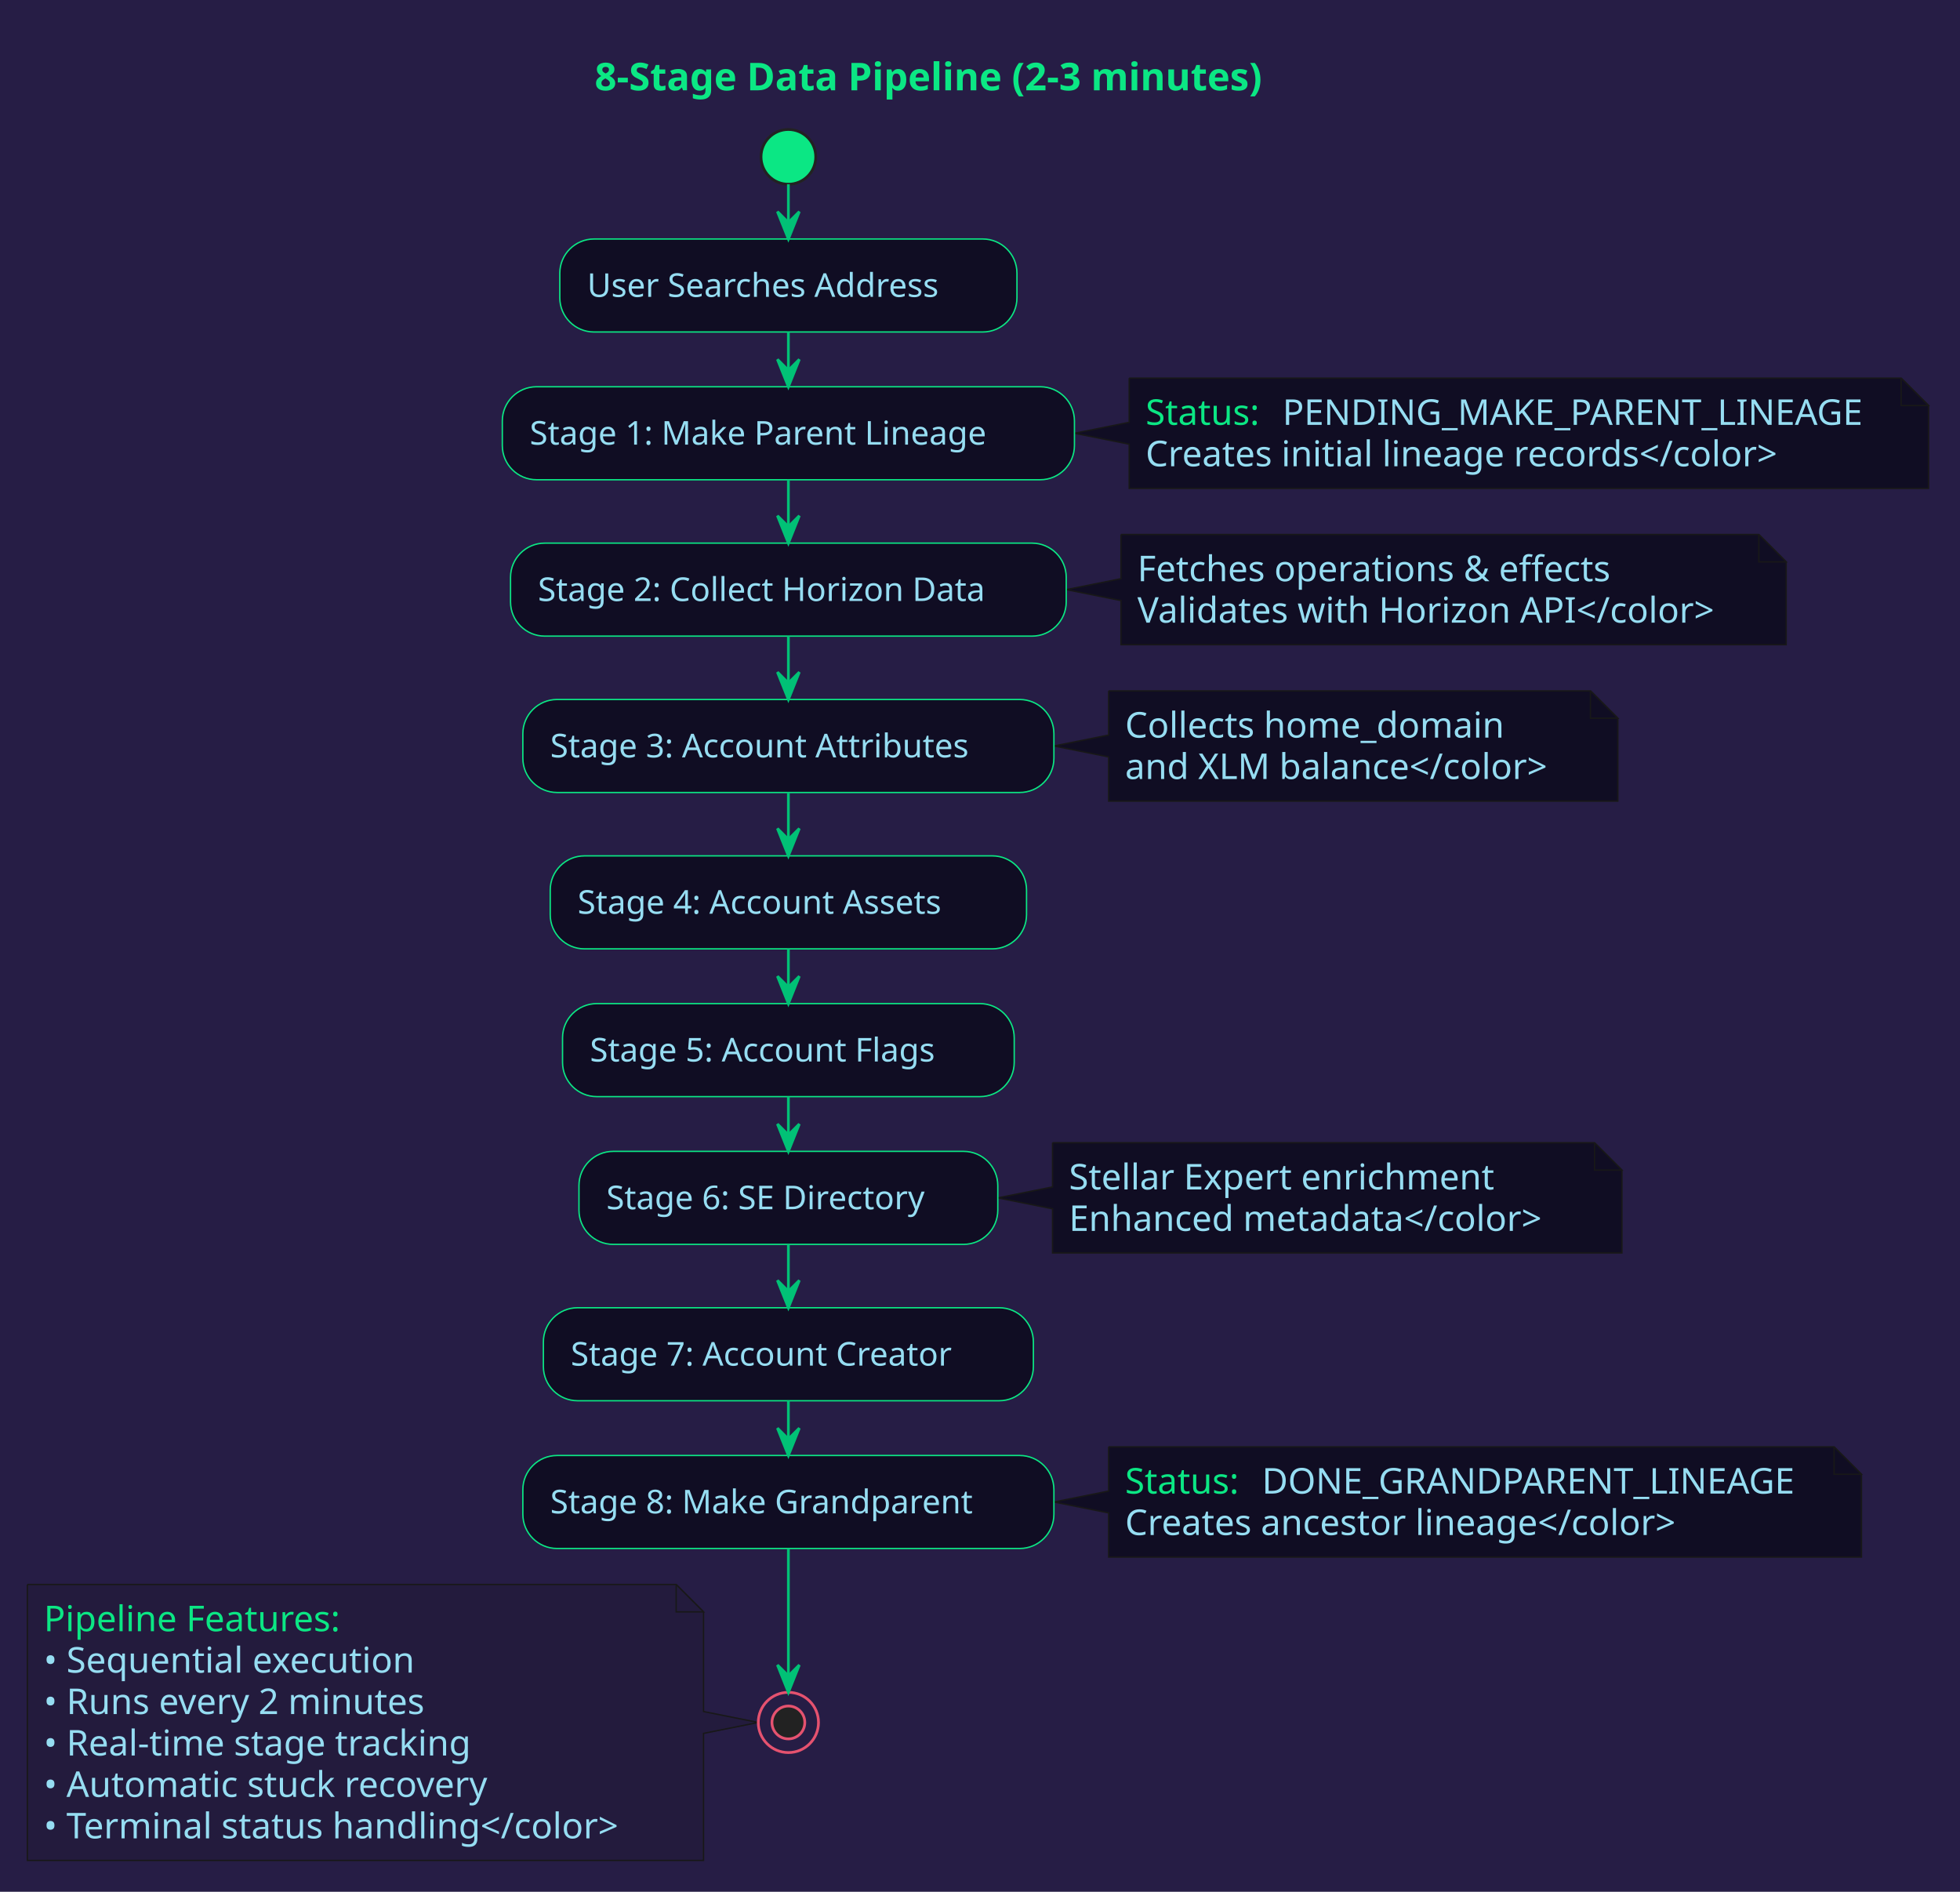
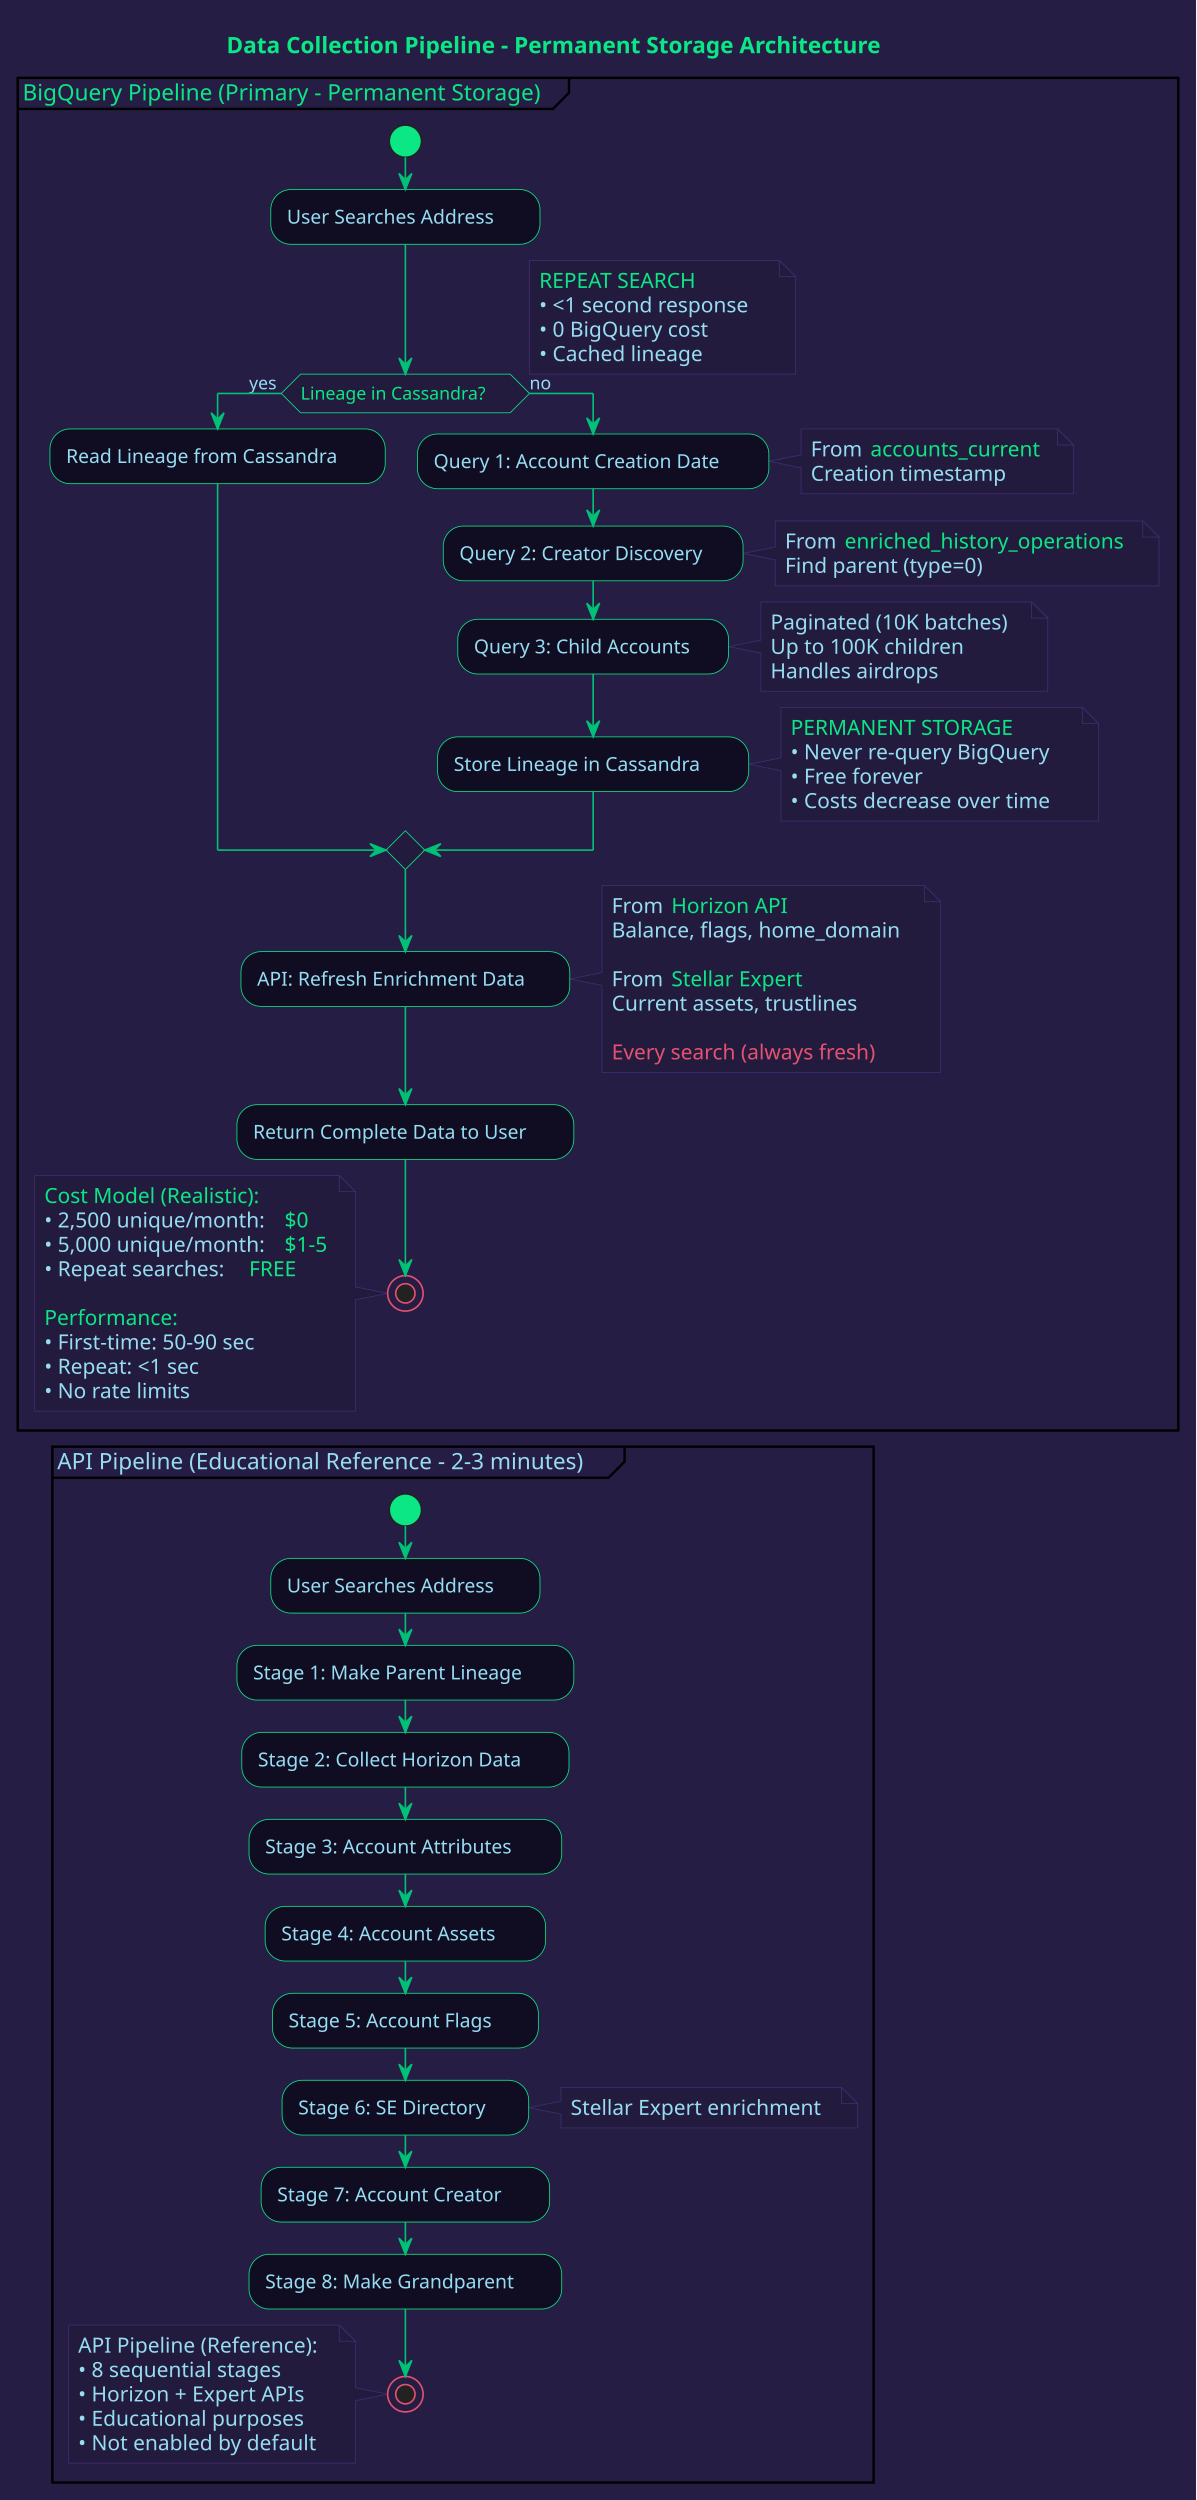
- <svg xmlns="http://www.w3.org/2000/svg" contentStyleType="text/css" height="691px" preserveAspectRatio="none" style="width:716px;height:691px;background:#261D45;" version="1.1" viewBox="0 0 716 691" width="716px" zoomAndPan="magnify">
+ <svg xmlns="http://www.w3.org/2000/svg" contentStyleType="text/css" height="1551px" preserveAspectRatio="none" style="width:742px;height:1551px;background:#261D45;" version="1.1" viewBox="0 0 742 1551" width="742px" zoomAndPan="magnify">
  <defs />
  <g>
-     <rect fill="#261D45" height="691" style="stroke:none;stroke-width:1.0;" width="716" x="0" y="0" />
-     <text fill="#0BE784" font-family="sans-serif" font-size="14" font-weight="bold" lengthAdjust="spacing" textLength="279" x="217.25" y="32.995">8-Stage Data Pipeline (2-3 minutes)</text>
-     <ellipse cx="288" cy="57.297" fill="#0BE784" rx="10" ry="10" style="stroke:#222222;stroke-width:1.0;" />
-     <rect fill="#100D23" height="33.969" rx="12.5" ry="12.5" style="stroke:#0BE784;stroke-width:0.5;" width="167" x="204.5" y="87.297" />
-     <text fill="#96DDF2" font-family="sans-serif" font-size="12" lengthAdjust="spacing" textLength="147" x="214.5" y="108.436">User Searches Address</text>
-     <path d="M412.5,138.117 L412.5,154.25 L392.5,158.25 L412.5,162.25 L412.5,178.383 A0,0 0 0 0 412.5,178.383 L704.5,178.383 A0,0 0 0 0 704.5,178.383 L704.5,148.117 L694.5,138.117 L412.5,138.117 A0,0 0 0 0 412.5,138.117 " fill="#100D23" style="stroke:#181818;stroke-width:0.5;" />
-     <path d="M694.5,138.117 L694.5,148.117 L704.5,148.117 L694.5,138.117 " fill="#100D23" style="stroke:#181818;stroke-width:0.5;" />
-     <text fill="#0BE784" font-family="sans-serif" font-size="13" lengthAdjust="spacing" textLength="46" x="418.5" y="155.184">Status:</text>
-     <text fill="#96DDF2" font-family="sans-serif" font-size="13" lengthAdjust="spacing" textLength="4" x="464.5" y="155.184"> </text>
-     <text fill="#96DDF2" font-family="sans-serif" font-size="13" lengthAdjust="spacing" textLength="221" x="468.5" y="155.184">PENDING_MAKE_PARENT_LINEAGE</text>
-     <text fill="#96DDF2" font-family="sans-serif" font-size="13" lengthAdjust="spacing" textLength="246" x="418.5" y="170.317">Creates initial lineage records&lt;/color&gt;</text>
-     <rect fill="#100D23" height="33.969" rx="12.5" ry="12.5" style="stroke:#0BE784;stroke-width:0.5;" width="209" x="183.5" y="141.266" />
-     <text fill="#96DDF2" font-family="sans-serif" font-size="12" lengthAdjust="spacing" textLength="189" x="193.5" y="162.404">Stage 1: Make Parent Lineage</text>
-     <path d="M409.5,195.234 L409.5,211.367 L389.5,215.367 L409.5,219.367 L409.5,235.5 A0,0 0 0 0 409.5,235.5 L652.5,235.5 A0,0 0 0 0 652.5,235.5 L652.5,205.234 L642.5,195.234 L409.5,195.234 A0,0 0 0 0 409.5,195.234 " fill="#100D23" style="stroke:#181818;stroke-width:0.5;" />
-     <path d="M642.5,195.234 L642.5,205.234 L652.5,205.234 L642.5,195.234 " fill="#100D23" style="stroke:#181818;stroke-width:0.5;" />
-     <text fill="#96DDF2" font-family="sans-serif" font-size="13" lengthAdjust="spacing" textLength="184" x="415.5" y="212.301">Fetches operations &amp; effects</text>
-     <text fill="#96DDF2" font-family="sans-serif" font-size="13" lengthAdjust="spacing" textLength="222" x="415.5" y="227.434">Validates with Horizon API&lt;/color&gt;</text>
-     <rect fill="#100D23" height="33.969" rx="12.5" ry="12.5" style="stroke:#0BE784;stroke-width:0.5;" width="203" x="186.5" y="198.383" />
-     <text fill="#96DDF2" font-family="sans-serif" font-size="12" lengthAdjust="spacing" textLength="183" x="196.5" y="219.522">Stage 2: Collect Horizon Data</text>
-     <path d="M405,252.352 L405,268.484 L385,272.484 L405,276.484 L405,292.617 A0,0 0 0 0 405,292.617 L591,292.617 A0,0 0 0 0 591,292.617 L591,262.352 L581,252.352 L405,252.352 A0,0 0 0 0 405,252.352 " fill="#100D23" style="stroke:#181818;stroke-width:0.5;" />
-     <path d="M581,252.352 L581,262.352 L591,262.352 L581,252.352 " fill="#100D23" style="stroke:#181818;stroke-width:0.5;" />
-     <text fill="#96DDF2" font-family="sans-serif" font-size="13" lengthAdjust="spacing" textLength="146" x="411" y="269.418">Collects home_domain</text>
-     <text fill="#96DDF2" font-family="sans-serif" font-size="13" lengthAdjust="spacing" textLength="165" x="411" y="284.551">and XLM balance&lt;/color&gt;</text>
-     <rect fill="#100D23" height="33.969" rx="12.5" ry="12.5" style="stroke:#0BE784;stroke-width:0.5;" width="194" x="191" y="255.5" />
-     <text fill="#96DDF2" font-family="sans-serif" font-size="12" lengthAdjust="spacing" textLength="174" x="201" y="276.639">Stage 3: Account Attributes</text>
-     <rect fill="#100D23" height="33.969" rx="12.5" ry="12.5" style="stroke:#0BE784;stroke-width:0.5;" width="174" x="201" y="312.617" />
-     <text fill="#96DDF2" font-family="sans-serif" font-size="12" lengthAdjust="spacing" textLength="154" x="211" y="333.756">Stage 4: Account Assets</text>
-     <rect fill="#100D23" height="33.969" rx="12.5" ry="12.5" style="stroke:#0BE784;stroke-width:0.5;" width="165" x="205.5" y="366.586" />
-     <text fill="#96DDF2" font-family="sans-serif" font-size="12" lengthAdjust="spacing" textLength="145" x="215.5" y="387.725">Stage 5: Account Flags</text>
-     <path d="M384.5,417.406 L384.5,433.539 L364.5,437.539 L384.5,441.539 L384.5,457.672 A0,0 0 0 0 384.5,457.672 L592.5,457.672 A0,0 0 0 0 592.5,457.672 L592.5,427.406 L582.5,417.406 L384.5,417.406 A0,0 0 0 0 384.5,417.406 " fill="#100D23" style="stroke:#181818;stroke-width:0.5;" />
-     <path d="M582.5,417.406 L582.5,427.406 L592.5,427.406 L582.5,417.406 " fill="#100D23" style="stroke:#181818;stroke-width:0.5;" />
-     <text fill="#96DDF2" font-family="sans-serif" font-size="13" lengthAdjust="spacing" textLength="163" x="390.5" y="434.473">Stellar Expert enrichment</text>
-     <text fill="#96DDF2" font-family="sans-serif" font-size="13" lengthAdjust="spacing" textLength="187" x="390.5" y="449.606">Enhanced metadata&lt;/color&gt;</text>
-     <rect fill="#100D23" height="33.969" rx="12.5" ry="12.5" style="stroke:#0BE784;stroke-width:0.5;" width="153" x="211.5" y="420.555" />
-     <text fill="#96DDF2" font-family="sans-serif" font-size="12" lengthAdjust="spacing" textLength="133" x="221.5" y="441.693">Stage 6: SE Directory</text>
-     <rect fill="#100D23" height="33.969" rx="12.5" ry="12.5" style="stroke:#0BE784;stroke-width:0.5;" width="179" x="198.5" y="477.672" />
-     <text fill="#96DDF2" font-family="sans-serif" font-size="12" lengthAdjust="spacing" textLength="159" x="208.5" y="498.81">Stage 7: Account Creator</text>
-     <path d="M405,528.492 L405,544.625 L385,548.625 L405,552.625 L405,568.758 A0,0 0 0 0 405,568.758 L680,568.758 A0,0 0 0 0 680,568.758 L680,538.492 L670,528.492 L405,528.492 A0,0 0 0 0 405,528.492 " fill="#100D23" style="stroke:#181818;stroke-width:0.5;" />
-     <path d="M670,528.492 L670,538.492 L680,538.492 L670,528.492 " fill="#100D23" style="stroke:#181818;stroke-width:0.5;" />
-     <text fill="#0BE784" font-family="sans-serif" font-size="13" lengthAdjust="spacing" textLength="46" x="411" y="545.559">Status:</text>
-     <text fill="#96DDF2" font-family="sans-serif" font-size="13" lengthAdjust="spacing" textLength="4" x="457" y="545.559"> </text>
-     <text fill="#96DDF2" font-family="sans-serif" font-size="13" lengthAdjust="spacing" textLength="204" x="461" y="545.559">DONE_GRANDPARENT_LINEAGE</text>
-     <text fill="#96DDF2" font-family="sans-serif" font-size="13" lengthAdjust="spacing" textLength="217" x="411" y="560.692">Creates ancestor lineage&lt;/color&gt;</text>
-     <rect fill="#100D23" height="33.969" rx="12.5" ry="12.5" style="stroke:#0BE784;stroke-width:0.5;" width="194" x="191" y="531.641" />
-     <text fill="#96DDF2" font-family="sans-serif" font-size="12" lengthAdjust="spacing" textLength="174" x="201" y="552.779">Stage 8: Make Grandparent</text>
-     <path d="M10,578.758 L10,679.555 A0,0 0 0 0 10,679.555 L257,679.555 A0,0 0 0 0 257,679.555 L257,633.156 L277,629.156 L257,625.156 L257,588.758 L247,578.758 L10,578.758 A0,0 0 0 0 10,578.758 " fill="#231B3D" style="stroke:#181818;stroke-width:0.5;" />
-     <path d="M247,578.758 L247,588.758 L257,588.758 L247,578.758 " fill="#231B3D" style="stroke:#181818;stroke-width:0.5;" />
-     <text fill="#0BE784" font-family="sans-serif" font-size="13" lengthAdjust="spacing" textLength="113" x="16" y="595.825">Pipeline Features:</text>
-     <text fill="#96DDF2" font-family="sans-serif" font-size="13" lengthAdjust="spacing" textLength="146" x="16" y="610.957">• Sequential execution</text>
-     <text fill="#96DDF2" font-family="sans-serif" font-size="13" lengthAdjust="spacing" textLength="150" x="16" y="626.09">• Runs every 2 minutes</text>
-     <text fill="#96DDF2" font-family="sans-serif" font-size="13" lengthAdjust="spacing" textLength="168" x="16" y="641.223">• Real-time stage tracking</text>
-     <text fill="#96DDF2" font-family="sans-serif" font-size="13" lengthAdjust="spacing" textLength="175" x="16" y="656.356">• Automatic stuck recovery</text>
-     <text fill="#96DDF2" font-family="sans-serif" font-size="13" lengthAdjust="spacing" textLength="226" x="16" y="671.489">• Terminal status handling&lt;/color&gt;</text>
-     <ellipse cx="288" cy="629.156" fill="none" rx="11" ry="11" style="stroke:#E5526F;stroke-width:1.0;" />
-     <ellipse cx="288" cy="629.156" fill="#222222" rx="6" ry="6" style="stroke:#E5526F;stroke-width:1.0;" />
-     <line style="stroke:#01C176;stroke-width:1.0;" x1="288" x2="288" y1="67.297" y2="87.297" />
-     <polygon fill="#01C176" points="284,77.297,288,87.297,292,77.297,288,81.297" style="stroke:#01C176;stroke-width:1.0;" />
-     <line style="stroke:#01C176;stroke-width:1.0;" x1="288" x2="288" y1="121.266" y2="141.266" />
-     <polygon fill="#01C176" points="284,131.266,288,141.266,292,131.266,288,135.266" style="stroke:#01C176;stroke-width:1.0;" />
-     <line style="stroke:#01C176;stroke-width:1.0;" x1="288" x2="288" y1="175.234" y2="198.383" />
-     <polygon fill="#01C176" points="284,188.383,288,198.383,292,188.383,288,192.383" style="stroke:#01C176;stroke-width:1.0;" />
-     <line style="stroke:#01C176;stroke-width:1.0;" x1="288" x2="288" y1="232.352" y2="255.5" />
-     <polygon fill="#01C176" points="284,245.5,288,255.5,292,245.5,288,249.5" style="stroke:#01C176;stroke-width:1.0;" />
-     <line style="stroke:#01C176;stroke-width:1.0;" x1="288" x2="288" y1="289.469" y2="312.617" />
-     <polygon fill="#01C176" points="284,302.617,288,312.617,292,302.617,288,306.617" style="stroke:#01C176;stroke-width:1.0;" />
-     <line style="stroke:#01C176;stroke-width:1.0;" x1="288" x2="288" y1="346.586" y2="366.586" />
-     <polygon fill="#01C176" points="284,356.586,288,366.586,292,356.586,288,360.586" style="stroke:#01C176;stroke-width:1.0;" />
-     <line style="stroke:#01C176;stroke-width:1.0;" x1="288" x2="288" y1="400.555" y2="420.555" />
-     <polygon fill="#01C176" points="284,410.555,288,420.555,292,410.555,288,414.555" style="stroke:#01C176;stroke-width:1.0;" />
-     <line style="stroke:#01C176;stroke-width:1.0;" x1="288" x2="288" y1="454.523" y2="477.672" />
-     <polygon fill="#01C176" points="284,467.672,288,477.672,292,467.672,288,471.672" style="stroke:#01C176;stroke-width:1.0;" />
-     <line style="stroke:#01C176;stroke-width:1.0;" x1="288" x2="288" y1="511.641" y2="531.641" />
-     <polygon fill="#01C176" points="284,521.641,288,531.641,292,521.641,288,525.641" style="stroke:#01C176;stroke-width:1.0;" />
-     <line style="stroke:#01C176;stroke-width:1.0;" x1="288" x2="288" y1="565.609" y2="618.156" />
-     <polygon fill="#01C176" points="284,608.156,288,618.156,292,608.156,288,612.156" style="stroke:#01C176;stroke-width:1.0;" />
+     <rect fill="#261D45" height="1551" style="stroke:none;stroke-width:1.0;" width="742" x="0" y="0" />
+     <text fill="#0BE784" font-family="sans-serif" font-size="14" font-weight="bold" lengthAdjust="spacing" textLength="458" x="140.5" y="32.995">Data Collection Pipeline - Permanent Storage Architecture</text>
+     <rect fill="none" height="839.203" style="stroke:#000000;stroke-width:1.5;" width="720" x="11" y="48.297" />
+     <path d="M353,48.297 L353,57.594 L343,67.594 L11,67.594 " fill="none" style="stroke:#000000;stroke-width:1.5;" />
+     <text fill="#0BE784" font-family="sans-serif" font-size="14" lengthAdjust="spacing" textLength="332" x="14" y="62.292">BigQuery Pipeline (Primary - Permanent Storage)</text>
+     <ellipse cx="251.5" cy="87.594" fill="#0BE784" rx="10" ry="10" style="stroke:#222222;stroke-width:1.0;" />
+     <rect fill="#100D23" height="33.969" rx="12.5" ry="12.5" style="stroke:#0BE784;stroke-width:0.5;" width="167" x="168" y="117.594" />
+     <text fill="#96DDF2" font-family="sans-serif" font-size="12" lengthAdjust="spacing" textLength="147" x="178" y="138.732">User Searches Address</text>
+     <path d="M328.5,161.562 L328.5,232.094 L493.5,232.094 L493.5,171.562 L483.5,161.562 L328.5,161.562 " fill="#231B3D" style="stroke:#3F2C70;stroke-width:0.5;" />
+     <path d="M483.5,161.562 L483.5,171.562 L493.5,171.562 L483.5,161.562 " fill="#231B3D" style="stroke:#3F2C70;stroke-width:0.5;" />
+     <text fill="#0BE784" font-family="sans-serif" font-size="13" lengthAdjust="spacing" textLength="105" x="334.5" y="178.629">REPEAT SEARCH</text>
+     <text fill="#96DDF2" font-family="sans-serif" font-size="13" lengthAdjust="spacing" textLength="144" x="334.5" y="193.762">• &lt;1 second response</text>
+     <text fill="#96DDF2" font-family="sans-serif" font-size="13" lengthAdjust="spacing" textLength="113" x="334.5" y="208.895">• 0 BigQuery cost</text>
+     <text fill="#96DDF2" font-family="sans-serif" font-size="13" lengthAdjust="spacing" textLength="110" x="334.5" y="224.028">• Cached lineage</text>
+     <polygon fill="#231B3D" points="186.5,232.094,316.5,232.094,328.5,244.094,316.5,256.094,186.5,256.094,174.5,244.094,186.5,232.094" style="stroke:#0BE784;stroke-width:0.5;" />
+     <text fill="#0BE784" font-family="sans-serif" font-size="11" lengthAdjust="spacing" textLength="130" x="186.5" y="247.902">Lineage in Cassandra?</text>
+     <text fill="#96DDF2" font-family="sans-serif" font-size="11" lengthAdjust="spacing" textLength="20" x="154.5" y="241.5">yes</text>
+     <text fill="#96DDF2" font-family="sans-serif" font-size="11" lengthAdjust="spacing" textLength="14" x="328.5" y="241.5">no</text>
+     <rect fill="#100D23" height="33.969" rx="12.5" ry="12.5" style="stroke:#0BE784;stroke-width:0.5;" width="208" x="31" y="266.094" />
+     <text fill="#96DDF2" font-family="sans-serif" font-size="12" lengthAdjust="spacing" textLength="188" x="41" y="287.232">Read Lineage from Cassandra</text>
+     <path d="M497,266.094 L497,282.227 L477,286.227 L497,290.227 L497,306.359 A0,0 0 0 0 497,306.359 L666,306.359 A0,0 0 0 0 666,306.359 L666,276.094 L656,266.094 L497,266.094 A0,0 0 0 0 497,266.094 " fill="#231B3D" style="stroke:#3F2C70;stroke-width:0.5;" />
+     <path d="M656,266.094 L656,276.094 L666,276.094 L656,266.094 " fill="#231B3D" style="stroke:#3F2C70;stroke-width:0.5;" />
+     <text fill="#96DDF2" font-family="sans-serif" font-size="13" lengthAdjust="spacing" textLength="33" x="503" y="283.161">From</text>
+     <text fill="#0BE784" font-family="sans-serif" font-size="13" lengthAdjust="spacing" textLength="111" x="540" y="283.161">accounts_current</text>
+     <text fill="#96DDF2" font-family="sans-serif" font-size="13" lengthAdjust="spacing" textLength="128" x="503" y="298.293">Creation timestamp</text>
+     <rect fill="#100D23" height="33.969" rx="12.5" ry="12.5" style="stroke:#0BE784;stroke-width:0.5;" width="218" x="259" y="269.242" />
+     <text fill="#96DDF2" font-family="sans-serif" font-size="12" lengthAdjust="spacing" textLength="198" x="269" y="290.381">Query 1: Account Creation Date</text>
+     <path d="M481,323.211 L481,339.344 L461,343.344 L481,347.344 L481,363.477 A0,0 0 0 0 481,363.477 L719,363.477 A0,0 0 0 0 719,363.477 L719,333.211 L709,323.211 L481,323.211 A0,0 0 0 0 481,323.211 " fill="#231B3D" style="stroke:#3F2C70;stroke-width:0.5;" />
+     <path d="M709,323.211 L709,333.211 L719,333.211 L709,323.211 " fill="#231B3D" style="stroke:#3F2C70;stroke-width:0.5;" />
+     <text fill="#96DDF2" font-family="sans-serif" font-size="13" lengthAdjust="spacing" textLength="33" x="487" y="340.278">From</text>
+     <text fill="#0BE784" font-family="sans-serif" font-size="13" lengthAdjust="spacing" textLength="180" x="524" y="340.278">enriched_history_operations</text>
+     <text fill="#96DDF2" font-family="sans-serif" font-size="13" lengthAdjust="spacing" textLength="133" x="487" y="355.411">Find parent (type=0)</text>
+     <rect fill="#100D23" height="33.969" rx="12.5" ry="12.5" style="stroke:#0BE784;stroke-width:0.5;" width="186" x="275" y="326.359" />
+     <text fill="#96DDF2" font-family="sans-serif" font-size="12" lengthAdjust="spacing" textLength="166" x="285" y="347.498">Query 2: Creator Discovery</text>
+     <path d="M472,373.477 L472,397.176 L452,401.176 L472,405.176 L472,428.875 A0,0 0 0 0 472,428.875 L650,428.875 A0,0 0 0 0 650,428.875 L650,383.477 L640,373.477 L472,373.477 A0,0 0 0 0 472,373.477 " fill="#231B3D" style="stroke:#3F2C70;stroke-width:0.5;" />
+     <path d="M640,373.477 L640,383.477 L650,383.477 L640,373.477 " fill="#231B3D" style="stroke:#3F2C70;stroke-width:0.5;" />
+     <text fill="#96DDF2" font-family="sans-serif" font-size="13" lengthAdjust="spacing" textLength="157" x="478" y="390.543">Paginated (10K batches)</text>
+     <text fill="#96DDF2" font-family="sans-serif" font-size="13" lengthAdjust="spacing" textLength="125" x="478" y="405.676">Up to 100K children</text>
+     <text fill="#96DDF2" font-family="sans-serif" font-size="13" lengthAdjust="spacing" textLength="108" x="478" y="420.809">Handles airdrops</text>
+     <rect fill="#100D23" height="33.969" rx="12.5" ry="12.5" style="stroke:#0BE784;stroke-width:0.5;" width="168" x="284" y="384.191" />
+     <text fill="#96DDF2" font-family="sans-serif" font-size="12" lengthAdjust="spacing" textLength="148" x="294" y="405.33">Query 3: Child Accounts</text>
+     <path d="M484.5,438.875 L484.5,470.141 L464.5,474.141 L484.5,478.141 L484.5,509.406 A0,0 0 0 0 484.5,509.406 L681.5,509.406 A0,0 0 0 0 681.5,509.406 L681.5,448.875 L671.5,438.875 L484.5,438.875 A0,0 0 0 0 484.5,438.875 " fill="#231B3D" style="stroke:#3F2C70;stroke-width:0.5;" />
+     <path d="M671.5,438.875 L671.5,448.875 L681.5,448.875 L671.5,438.875 " fill="#231B3D" style="stroke:#3F2C70;stroke-width:0.5;" />
+     <text fill="#0BE784" font-family="sans-serif" font-size="13" lengthAdjust="spacing" textLength="144" x="490.5" y="455.942">PERMANENT STORAGE</text>
+     <text fill="#96DDF2" font-family="sans-serif" font-size="13" lengthAdjust="spacing" textLength="170" x="490.5" y="471.075">• Never re-query BigQuery</text>
+     <text fill="#96DDF2" font-family="sans-serif" font-size="13" lengthAdjust="spacing" textLength="89" x="490.5" y="486.207">• Free forever</text>
+     <text fill="#96DDF2" font-family="sans-serif" font-size="13" lengthAdjust="spacing" textLength="176" x="490.5" y="501.34">• Costs decrease over time</text>
+     <rect fill="#100D23" height="33.969" rx="12.5" ry="12.5" style="stroke:#0BE784;stroke-width:0.5;" width="193" x="271.5" y="457.156" />
+     <text fill="#96DDF2" font-family="sans-serif" font-size="12" lengthAdjust="spacing" textLength="173" x="281.5" y="478.295">Store Lineage in Cassandra</text>
+     <polygon fill="#231B3D" points="251.5,515.406,263.5,527.406,251.5,539.406,239.5,527.406,251.5,515.406" style="stroke:#0BE784;stroke-width:0.5;" />
+     <path d="M373.5,549.406 L373.5,603.371 L353.5,607.371 L373.5,611.371 L373.5,665.336 A0,0 0 0 0 373.5,665.336 L583.5,665.336 A0,0 0 0 0 583.5,665.336 L583.5,559.406 L573.5,549.406 L373.5,549.406 A0,0 0 0 0 373.5,549.406 " fill="#231B3D" style="stroke:#3F2C70;stroke-width:0.5;" />
+     <path d="M573.5,549.406 L573.5,559.406 L583.5,559.406 L573.5,549.406 " fill="#231B3D" style="stroke:#3F2C70;stroke-width:0.5;" />
+     <text fill="#96DDF2" font-family="sans-serif" font-size="13" lengthAdjust="spacing" textLength="33" x="379.5" y="566.473">From</text>
+     <text fill="#0BE784" font-family="sans-serif" font-size="13" lengthAdjust="spacing" textLength="73" x="416.5" y="566.473">Horizon API</text>
+     <text fill="#96DDF2" font-family="sans-serif" font-size="13" lengthAdjust="spacing" textLength="189" x="379.5" y="581.606">Balance, flags, home_domain</text>
+     <text fill="#96DDF2" font-family="sans-serif" font-size="13" lengthAdjust="spacing" textLength="4" x="379.5" y="596.739"> </text>
+     <text fill="#96DDF2" font-family="sans-serif" font-size="13" lengthAdjust="spacing" textLength="33" x="379.5" y="611.872">From</text>
+     <text fill="#0BE784" font-family="sans-serif" font-size="13" lengthAdjust="spacing" textLength="86" x="416.5" y="611.872">Stellar Expert</text>
+     <text fill="#96DDF2" font-family="sans-serif" font-size="13" lengthAdjust="spacing" textLength="161" x="379.5" y="627.004">Current assets, trustlines</text>
+     <text fill="#96DDF2" font-family="sans-serif" font-size="13" lengthAdjust="spacing" textLength="4" x="379.5" y="642.137"> </text>
+     <text fill="#E5526F" font-family="sans-serif" font-size="13" lengthAdjust="spacing" textLength="174" x="379.5" y="657.27">Every search (always fresh)</text>
+     <rect fill="#100D23" height="33.969" rx="12.5" ry="12.5" style="stroke:#0BE784;stroke-width:0.5;" width="204" x="149.5" y="590.387" />
+     <text fill="#96DDF2" font-family="sans-serif" font-size="12" lengthAdjust="spacing" textLength="184" x="159.5" y="611.525">API: Refresh Enrichment Data</text>
+     <rect fill="#100D23" height="33.969" rx="12.5" ry="12.5" style="stroke:#0BE784;stroke-width:0.5;" width="209" x="147" y="685.336" />
+     <text fill="#96DDF2" font-family="sans-serif" font-size="12" lengthAdjust="spacing" textLength="189" x="157" y="706.475">Return Complete Data to User</text>
+     <path d="M21.5,729.305 L21.5,875.5 A0,0 0 0 0 21.5,875.5 L220.5,875.5 A0,0 0 0 0 220.5,875.5 L220.5,806.402 L240.5,802.402 L220.5,798.402 L220.5,739.305 L210.5,729.305 L21.5,729.305 A0,0 0 0 0 21.5,729.305 " fill="#231B3D" style="stroke:#3F2C70;stroke-width:0.5;" />
+     <path d="M210.5,729.305 L210.5,739.305 L220.5,739.305 L210.5,729.305 " fill="#231B3D" style="stroke:#3F2C70;stroke-width:0.5;" />
+     <text fill="#0BE784" font-family="sans-serif" font-size="13" lengthAdjust="spacing" textLength="141" x="27.5" y="746.372">Cost Model (Realistic):</text>
+     <text fill="#96DDF2" font-family="sans-serif" font-size="13" lengthAdjust="spacing" textLength="145" x="27.5" y="761.504">• 2,500 unique/month:</text>
+     <text fill="#0BE784" font-family="sans-serif" font-size="13" lengthAdjust="spacing" textLength="16" x="176.5" y="761.504">$0</text>
+     <text fill="#96DDF2" font-family="sans-serif" font-size="13" lengthAdjust="spacing" textLength="145" x="27.5" y="776.637">• 5,000 unique/month:</text>
+     <text fill="#0BE784" font-family="sans-serif" font-size="13" lengthAdjust="spacing" textLength="29" x="176.5" y="776.637">$1-5</text>
+     <text fill="#96DDF2" font-family="sans-serif" font-size="13" lengthAdjust="spacing" textLength="123" x="27.5" y="791.77">• Repeat searches:</text>
+     <text fill="#0BE784" font-family="sans-serif" font-size="13" lengthAdjust="spacing" textLength="31" x="154.5" y="791.77">FREE</text>
+     <text fill="#96DDF2" font-family="sans-serif" font-size="13" lengthAdjust="spacing" textLength="4" x="27.5" y="806.903"> </text>
+     <text fill="#0BE784" font-family="sans-serif" font-size="13" lengthAdjust="spacing" textLength="86" x="27.5" y="822.036">Performance:</text>
+     <text fill="#96DDF2" font-family="sans-serif" font-size="13" lengthAdjust="spacing" textLength="144" x="27.5" y="837.168">• First-time: 50-90 sec</text>
+     <text fill="#96DDF2" font-family="sans-serif" font-size="13" lengthAdjust="spacing" textLength="110" x="27.5" y="852.301">• Repeat: &lt;1 sec</text>
+     <text fill="#96DDF2" font-family="sans-serif" font-size="13" lengthAdjust="spacing" textLength="98" x="27.5" y="867.434">• No rate limits</text>
+     <ellipse cx="251.5" cy="802.402" fill="none" rx="11" ry="11" style="stroke:#E5526F;stroke-width:1.0;" />
+     <ellipse cx="251.5" cy="802.402" fill="#222222" rx="6" ry="6" style="stroke:#E5526F;stroke-width:1.0;" />
+     <rect fill="none" height="642.68" style="stroke:#000000;stroke-width:1.5;" width="509.5" x="32.5" y="897.5" />
+     <path d="M387.5,897.5 L387.5,906.797 L377.5,916.797 L32.5,916.797 " fill="none" style="stroke:#000000;stroke-width:1.5;" />
+     <text fill="#96DDF2" font-family="sans-serif" font-size="14" lengthAdjust="spacing" textLength="345" x="35.5" y="911.495">API Pipeline (Educational Reference - 2-3 minutes)</text>
+     <ellipse cx="251.5" cy="936.797" fill="#0BE784" rx="10" ry="10" style="stroke:#222222;stroke-width:1.0;" />
+     <rect fill="#100D23" height="33.969" rx="12.5" ry="12.5" style="stroke:#0BE784;stroke-width:0.5;" width="167" x="168" y="966.797" />
+     <text fill="#96DDF2" font-family="sans-serif" font-size="12" lengthAdjust="spacing" textLength="147" x="178" y="987.936">User Searches Address</text>
+     <rect fill="#100D23" height="33.969" rx="12.5" ry="12.5" style="stroke:#0BE784;stroke-width:0.5;" width="209" x="147" y="1020.766" />
+     <text fill="#96DDF2" font-family="sans-serif" font-size="12" lengthAdjust="spacing" textLength="189" x="157" y="1041.904">Stage 1: Make Parent Lineage</text>
+     <rect fill="#100D23" height="33.969" rx="12.5" ry="12.5" style="stroke:#0BE784;stroke-width:0.5;" width="203" x="150" y="1074.734" />
+     <text fill="#96DDF2" font-family="sans-serif" font-size="12" lengthAdjust="spacing" textLength="183" x="160" y="1095.873">Stage 2: Collect Horizon Data</text>
+     <rect fill="#100D23" height="33.969" rx="12.5" ry="12.5" style="stroke:#0BE784;stroke-width:0.5;" width="194" x="154.5" y="1128.703" />
+     <text fill="#96DDF2" font-family="sans-serif" font-size="12" lengthAdjust="spacing" textLength="174" x="164.5" y="1149.842">Stage 3: Account Attributes</text>
+     <rect fill="#100D23" height="33.969" rx="12.5" ry="12.5" style="stroke:#0BE784;stroke-width:0.5;" width="174" x="164.5" y="1182.672" />
+     <text fill="#96DDF2" font-family="sans-serif" font-size="12" lengthAdjust="spacing" textLength="154" x="174.5" y="1203.811">Stage 4: Account Assets</text>
+     <rect fill="#100D23" height="33.969" rx="12.5" ry="12.5" style="stroke:#0BE784;stroke-width:0.5;" width="165" x="169" y="1236.641" />
+     <text fill="#96DDF2" font-family="sans-serif" font-size="12" lengthAdjust="spacing" textLength="145" x="179" y="1257.779">Stage 5: Account Flags</text>
+     <path d="M348,1295.027 L348,1303.594 L328,1307.594 L348,1311.594 L348,1320.16 A0,0 0 0 0 348,1320.16 L532,1320.16 A0,0 0 0 0 532,1320.16 L532,1305.027 L522,1295.027 L348,1295.027 A0,0 0 0 0 348,1295.027 " fill="#231B3D" style="stroke:#3F2C70;stroke-width:0.5;" />
+     <path d="M522,1295.027 L522,1305.027 L532,1305.027 L522,1295.027 " fill="#231B3D" style="stroke:#3F2C70;stroke-width:0.5;" />
+     <text fill="#96DDF2" font-family="sans-serif" font-size="13" lengthAdjust="spacing" textLength="163" x="354" y="1312.094">Stellar Expert enrichment</text>
+     <rect fill="#100D23" height="33.969" rx="12.5" ry="12.5" style="stroke:#0BE784;stroke-width:0.5;" width="153" x="175" y="1290.609" />
+     <text fill="#96DDF2" font-family="sans-serif" font-size="12" lengthAdjust="spacing" textLength="133" x="185" y="1311.748">Stage 6: SE Directory</text>
+     <rect fill="#100D23" height="33.969" rx="12.5" ry="12.5" style="stroke:#0BE784;stroke-width:0.5;" width="179" x="162" y="1344.578" />
+     <text fill="#96DDF2" font-family="sans-serif" font-size="12" lengthAdjust="spacing" textLength="159" x="172" y="1365.717">Stage 7: Account Creator</text>
+     <rect fill="#100D23" height="33.969" rx="12.5" ry="12.5" style="stroke:#0BE784;stroke-width:0.5;" width="194" x="154.5" y="1398.547" />
+     <text fill="#96DDF2" font-family="sans-serif" font-size="12" lengthAdjust="spacing" textLength="174" x="164.5" y="1419.686">Stage 8: Make Grandparent</text>
+     <path d="M42.5,1442.516 L42.5,1528.18 A0,0 0 0 0 42.5,1528.18 L220.5,1528.18 A0,0 0 0 0 220.5,1528.18 L220.5,1489.348 L240.5,1485.348 L220.5,1481.348 L220.5,1452.516 L210.5,1442.516 L42.5,1442.516 A0,0 0 0 0 42.5,1442.516 " fill="#231B3D" style="stroke:#3F2C70;stroke-width:0.5;" />
+     <path d="M210.5,1442.516 L210.5,1452.516 L220.5,1452.516 L210.5,1442.516 " fill="#231B3D" style="stroke:#3F2C70;stroke-width:0.5;" />
+     <text fill="#96DDF2" font-family="sans-serif" font-size="13" lengthAdjust="spacing" textLength="155" x="48.5" y="1459.582">API Pipeline (Reference):</text>
+     <text fill="#96DDF2" font-family="sans-serif" font-size="13" lengthAdjust="spacing" textLength="137" x="48.5" y="1474.715">• 8 sequential stages</text>
+     <text fill="#96DDF2" font-family="sans-serif" font-size="13" lengthAdjust="spacing" textLength="152" x="48.5" y="1489.848">• Horizon + Expert APIs</text>
+     <text fill="#96DDF2" font-family="sans-serif" font-size="13" lengthAdjust="spacing" textLength="149" x="48.5" y="1504.981">• Educational purposes</text>
+     <text fill="#96DDF2" font-family="sans-serif" font-size="13" lengthAdjust="spacing" textLength="157" x="48.5" y="1520.114">• Not enabled by default</text>
+     <ellipse cx="251.5" cy="1485.348" fill="none" rx="11" ry="11" style="stroke:#E5526F;stroke-width:1.0;" />
+     <ellipse cx="251.5" cy="1485.348" fill="#222222" rx="6" ry="6" style="stroke:#E5526F;stroke-width:1.0;" />
+     <line style="stroke:#01C176;stroke-width:1.0;" x1="251.5" x2="251.5" y1="97.594" y2="117.594" />
+     <polygon fill="#01C176" points="247.5,107.594,251.5,117.594,255.5,107.594,251.5,111.594" style="stroke:#01C176;stroke-width:1.0;" />
+     <line style="stroke:#01C176;stroke-width:1.0;" x1="368" x2="368" y1="303.211" y2="326.359" />
+     <polygon fill="#01C176" points="364,316.359,368,326.359,372,316.359,368,320.359" style="stroke:#01C176;stroke-width:1.0;" />
+     <line style="stroke:#01C176;stroke-width:1.0;" x1="368" x2="368" y1="360.328" y2="384.191" />
+     <polygon fill="#01C176" points="364,374.191,368,384.191,372,374.191,368,378.191" style="stroke:#01C176;stroke-width:1.0;" />
+     <line style="stroke:#01C176;stroke-width:1.0;" x1="368" x2="368" y1="418.16" y2="457.156" />
+     <polygon fill="#01C176" points="364,447.156,368,457.156,372,447.156,368,451.156" style="stroke:#01C176;stroke-width:1.0;" />
+     <line style="stroke:#01C176;stroke-width:1.0;" x1="174.5" x2="135" y1="244.094" y2="244.094" />
+     <line style="stroke:#01C176;stroke-width:1.0;" x1="135" x2="135" y1="244.094" y2="266.094" />
+     <polygon fill="#01C176" points="131,256.094,135,266.094,139,256.094,135,260.094" style="stroke:#01C176;stroke-width:1.0;" />
+     <line style="stroke:#01C176;stroke-width:1.0;" x1="328.5" x2="368" y1="244.094" y2="244.094" />
+     <line style="stroke:#01C176;stroke-width:1.0;" x1="368" x2="368" y1="244.094" y2="269.242" />
+     <polygon fill="#01C176" points="364,259.242,368,269.242,372,259.242,368,263.242" style="stroke:#01C176;stroke-width:1.0;" />
+     <line style="stroke:#01C176;stroke-width:1.0;" x1="135" x2="135" y1="300.062" y2="527.406" />
+     <line style="stroke:#01C176;stroke-width:1.0;" x1="135" x2="239.5" y1="527.406" y2="527.406" />
+     <polygon fill="#01C176" points="229.5,523.406,239.5,527.406,229.5,531.406,233.5,527.406" style="stroke:#01C176;stroke-width:1.0;" />
+     <line style="stroke:#01C176;stroke-width:1.0;" x1="368" x2="368" y1="491.125" y2="527.406" />
+     <line style="stroke:#01C176;stroke-width:1.0;" x1="368" x2="263.5" y1="527.406" y2="527.406" />
+     <polygon fill="#01C176" points="273.5,523.406,263.5,527.406,273.5,531.406,269.5,527.406" style="stroke:#01C176;stroke-width:1.0;" />
+     <line style="stroke:#01C176;stroke-width:1.0;" x1="251.5" x2="251.5" y1="151.562" y2="232.094" />
+     <polygon fill="#01C176" points="247.5,222.094,251.5,232.094,255.5,222.094,251.5,226.094" style="stroke:#01C176;stroke-width:1.0;" />
+     <line style="stroke:#01C176;stroke-width:1.0;" x1="251.5" x2="251.5" y1="539.406" y2="590.387" />
+     <polygon fill="#01C176" points="247.5,580.387,251.5,590.387,255.5,580.387,251.5,584.387" style="stroke:#01C176;stroke-width:1.0;" />
+     <line style="stroke:#01C176;stroke-width:1.0;" x1="251.5" x2="251.5" y1="624.356" y2="685.336" />
+     <polygon fill="#01C176" points="247.5,675.336,251.5,685.336,255.5,675.336,251.5,679.336" style="stroke:#01C176;stroke-width:1.0;" />
+     <line style="stroke:#01C176;stroke-width:1.0;" x1="251.5" x2="251.5" y1="719.305" y2="791.402" />
+     <polygon fill="#01C176" points="247.5,781.402,251.5,791.402,255.5,781.402,251.5,785.402" style="stroke:#01C176;stroke-width:1.0;" />
+     <line style="stroke:#01C176;stroke-width:1.0;" x1="251.5" x2="251.5" y1="946.797" y2="966.797" />
+     <polygon fill="#01C176" points="247.5,956.797,251.5,966.797,255.5,956.797,251.5,960.797" style="stroke:#01C176;stroke-width:1.0;" />
+     <line style="stroke:#01C176;stroke-width:1.0;" x1="251.5" x2="251.5" y1="1000.766" y2="1020.766" />
+     <polygon fill="#01C176" points="247.5,1010.766,251.5,1020.766,255.5,1010.766,251.5,1014.766" style="stroke:#01C176;stroke-width:1.0;" />
+     <line style="stroke:#01C176;stroke-width:1.0;" x1="251.5" x2="251.5" y1="1054.734" y2="1074.734" />
+     <polygon fill="#01C176" points="247.5,1064.734,251.5,1074.734,255.5,1064.734,251.5,1068.734" style="stroke:#01C176;stroke-width:1.0;" />
+     <line style="stroke:#01C176;stroke-width:1.0;" x1="251.5" x2="251.5" y1="1108.703" y2="1128.703" />
+     <polygon fill="#01C176" points="247.5,1118.703,251.5,1128.703,255.5,1118.703,251.5,1122.703" style="stroke:#01C176;stroke-width:1.0;" />
+     <line style="stroke:#01C176;stroke-width:1.0;" x1="251.5" x2="251.5" y1="1162.672" y2="1182.672" />
+     <polygon fill="#01C176" points="247.5,1172.672,251.5,1182.672,255.5,1172.672,251.5,1176.672" style="stroke:#01C176;stroke-width:1.0;" />
+     <line style="stroke:#01C176;stroke-width:1.0;" x1="251.5" x2="251.5" y1="1216.641" y2="1236.641" />
+     <polygon fill="#01C176" points="247.5,1226.641,251.5,1236.641,255.5,1226.641,251.5,1230.641" style="stroke:#01C176;stroke-width:1.0;" />
+     <line style="stroke:#01C176;stroke-width:1.0;" x1="251.5" x2="251.5" y1="1270.609" y2="1290.609" />
+     <polygon fill="#01C176" points="247.5,1280.609,251.5,1290.609,255.5,1280.609,251.5,1284.609" style="stroke:#01C176;stroke-width:1.0;" />
+     <line style="stroke:#01C176;stroke-width:1.0;" x1="251.5" x2="251.5" y1="1324.578" y2="1344.578" />
+     <polygon fill="#01C176" points="247.5,1334.578,251.5,1344.578,255.5,1334.578,251.5,1338.578" style="stroke:#01C176;stroke-width:1.0;" />
+     <line style="stroke:#01C176;stroke-width:1.0;" x1="251.5" x2="251.5" y1="1378.547" y2="1398.547" />
+     <polygon fill="#01C176" points="247.5,1388.547,251.5,1398.547,255.5,1388.547,251.5,1392.547" style="stroke:#01C176;stroke-width:1.0;" />
+     <line style="stroke:#01C176;stroke-width:1.0;" x1="251.5" x2="251.5" y1="1432.516" y2="1474.348" />
+     <polygon fill="#01C176" points="247.5,1464.348,251.5,1474.348,255.5,1464.348,251.5,1468.348" style="stroke:#01C176;stroke-width:1.0;" />
  </g>
</svg>
